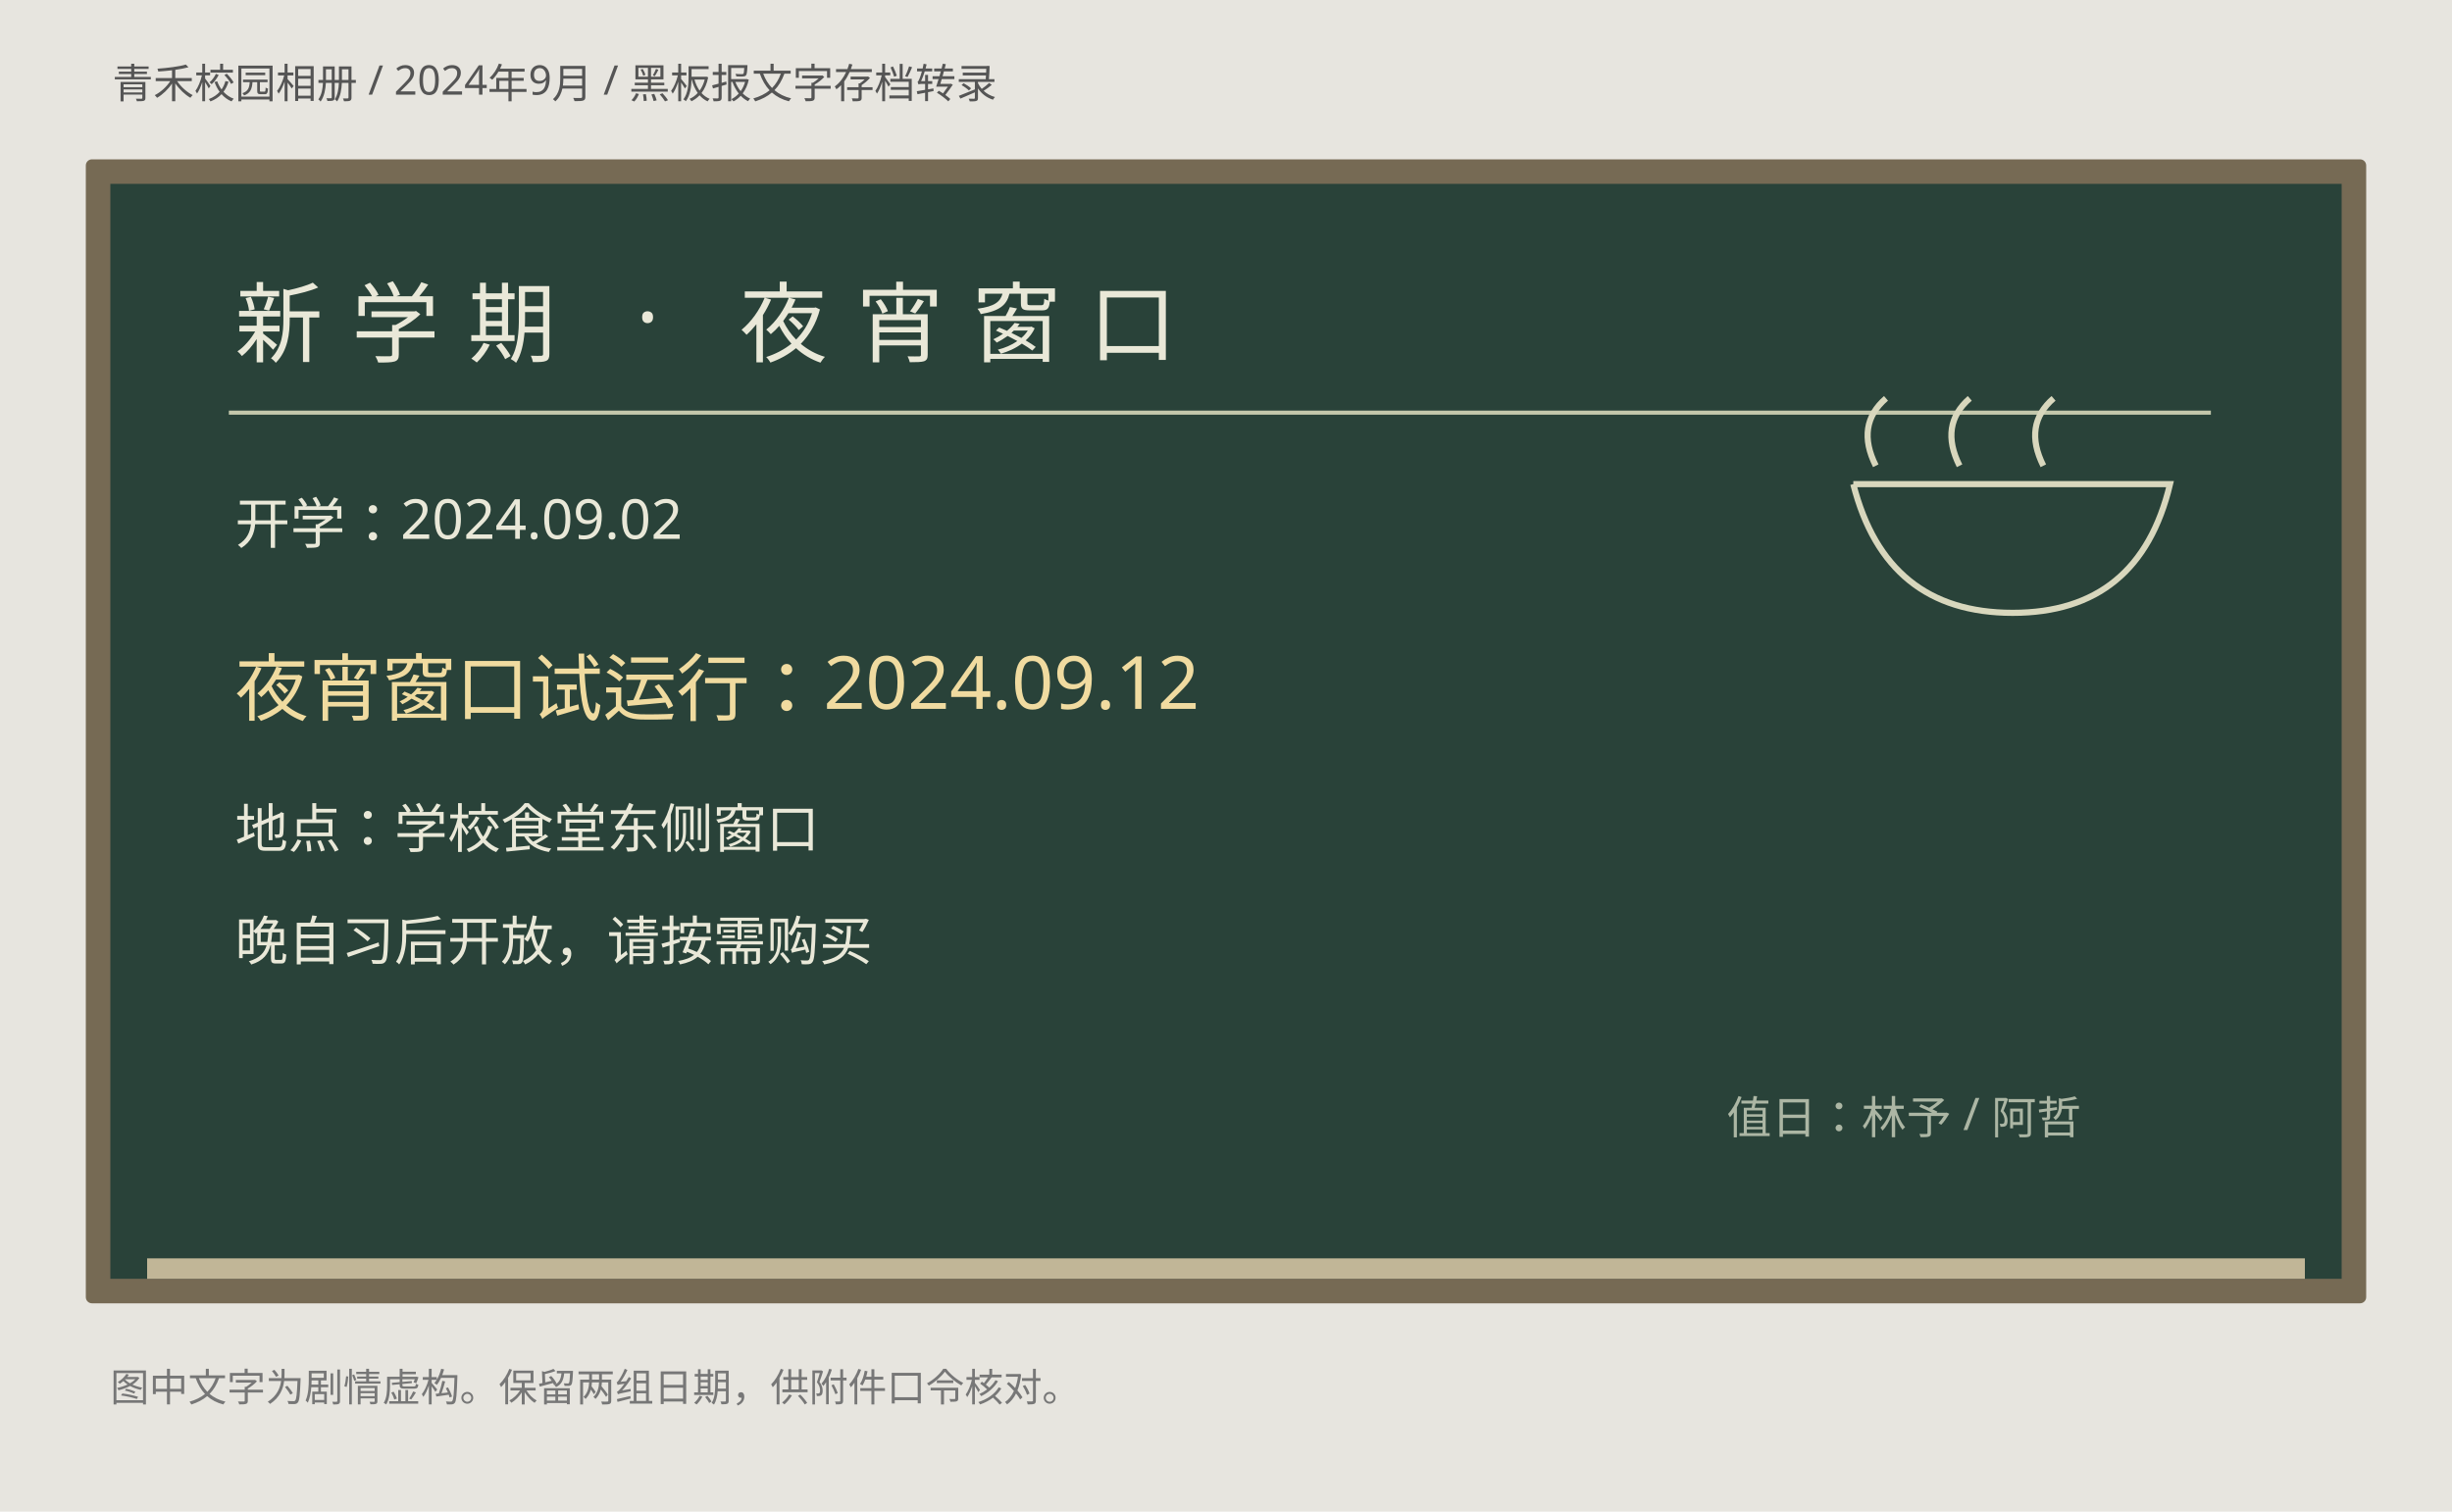
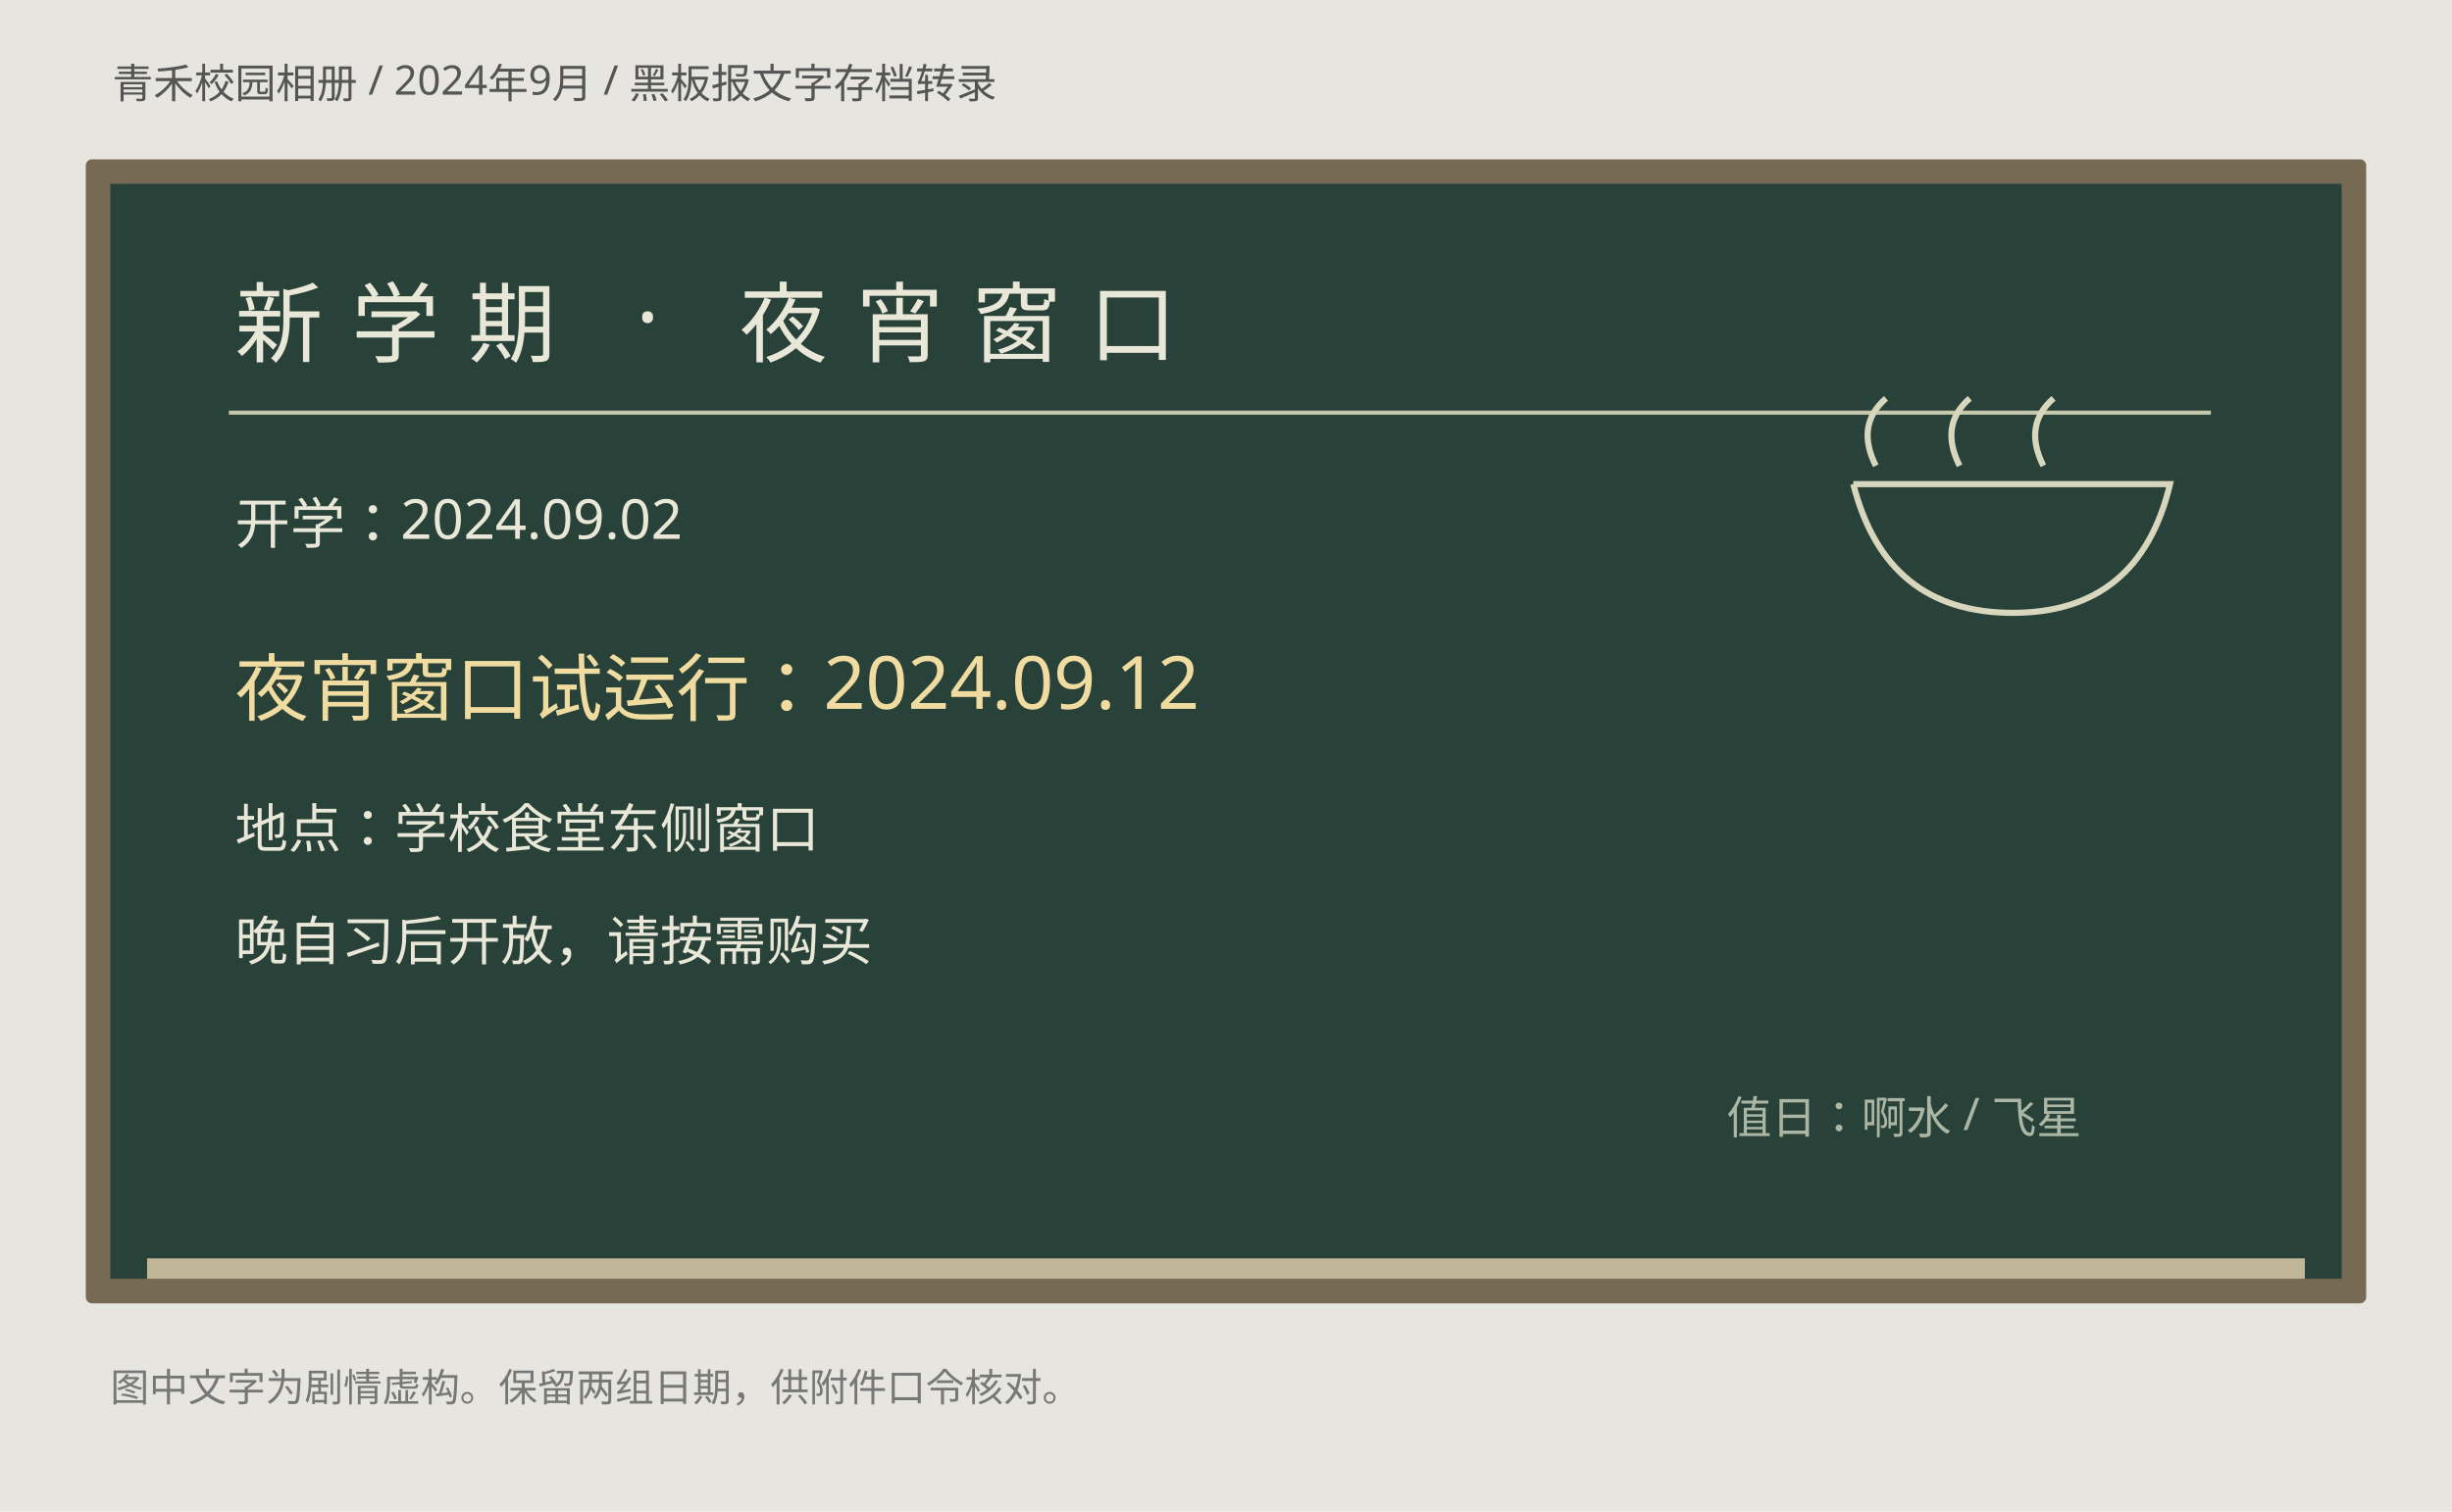
<svg xmlns="http://www.w3.org/2000/svg" width="1200" height="740" viewBox="0 0 1200 740" role="img" aria-label="黑板报存档转录：开学2024年9月2日；夜宵窗口试运行2024年9月12日">
  <defs>
    <filter id="chalk">
      <feTurbulence type="fractalNoise" baseFrequency=".6" numOctaves="2" result="noise" />
      <feComposite in="SourceGraphic" in2="noise" operator="in" />
    </filter>
  </defs>
  <rect width="1200" height="740" fill="#e7e5df" />
  <text x="55" y="48" fill="#555" font-size="20" font-family="sans-serif">青禾校园相册 / 2024年9月 / 黑板报文字存档转录</text>
  <rect x="42" y="78" width="1116" height="560" rx="3" fill="#766a54" />
  <rect x="54" y="90" width="1092" height="536" fill="#294239" />
  <g font-family="'Microsoft YaHei',sans-serif" fill="#e9e8d8">
    <text x="115" y="174" font-size="43" letter-spacing="14">新学期 · 夜宵窗口</text>
    <path d="M112 202H1082" stroke="#c4c8ac" stroke-width="2" />
    <text x="115" y="266" font-size="27">开学：2024.09.02</text>
    <text x="115" y="350" font-size="36" fill="#f0dba0">夜宵窗口试运行：2024.09.12</text>
    <text x="115" y="415" font-size="26">地点：学校食堂东侧窗口</text>
    <text x="115" y="470" font-size="26">晚自习后开放，请按需购买</text>
-     <text x="845" y="555" font-size="22" fill="#acb6a4">值日：林予 / 阿哲</text>
+     <text x="845" y="555" font-size="22" fill="#acb6a4">值日：啊水 / 飞星</text>
  </g>
  <g stroke="#d8d7bd" fill="none" stroke-width="3">
    <path d="M907 237h155q-15 63-77 63t-78-63M918 228q-10-20 5-33m36 33q-10-20 5-33m36 33q-10-20 5-33" />
  </g>
  <rect x="72" y="616" width="1056" height="10" fill="#c1b697" />
  <text x="54" y="686" font-size="19" fill="#777" font-family="sans-serif">图中文字为剧情虚构。保留两组日期，供附件口令核对。</text>
</svg>
